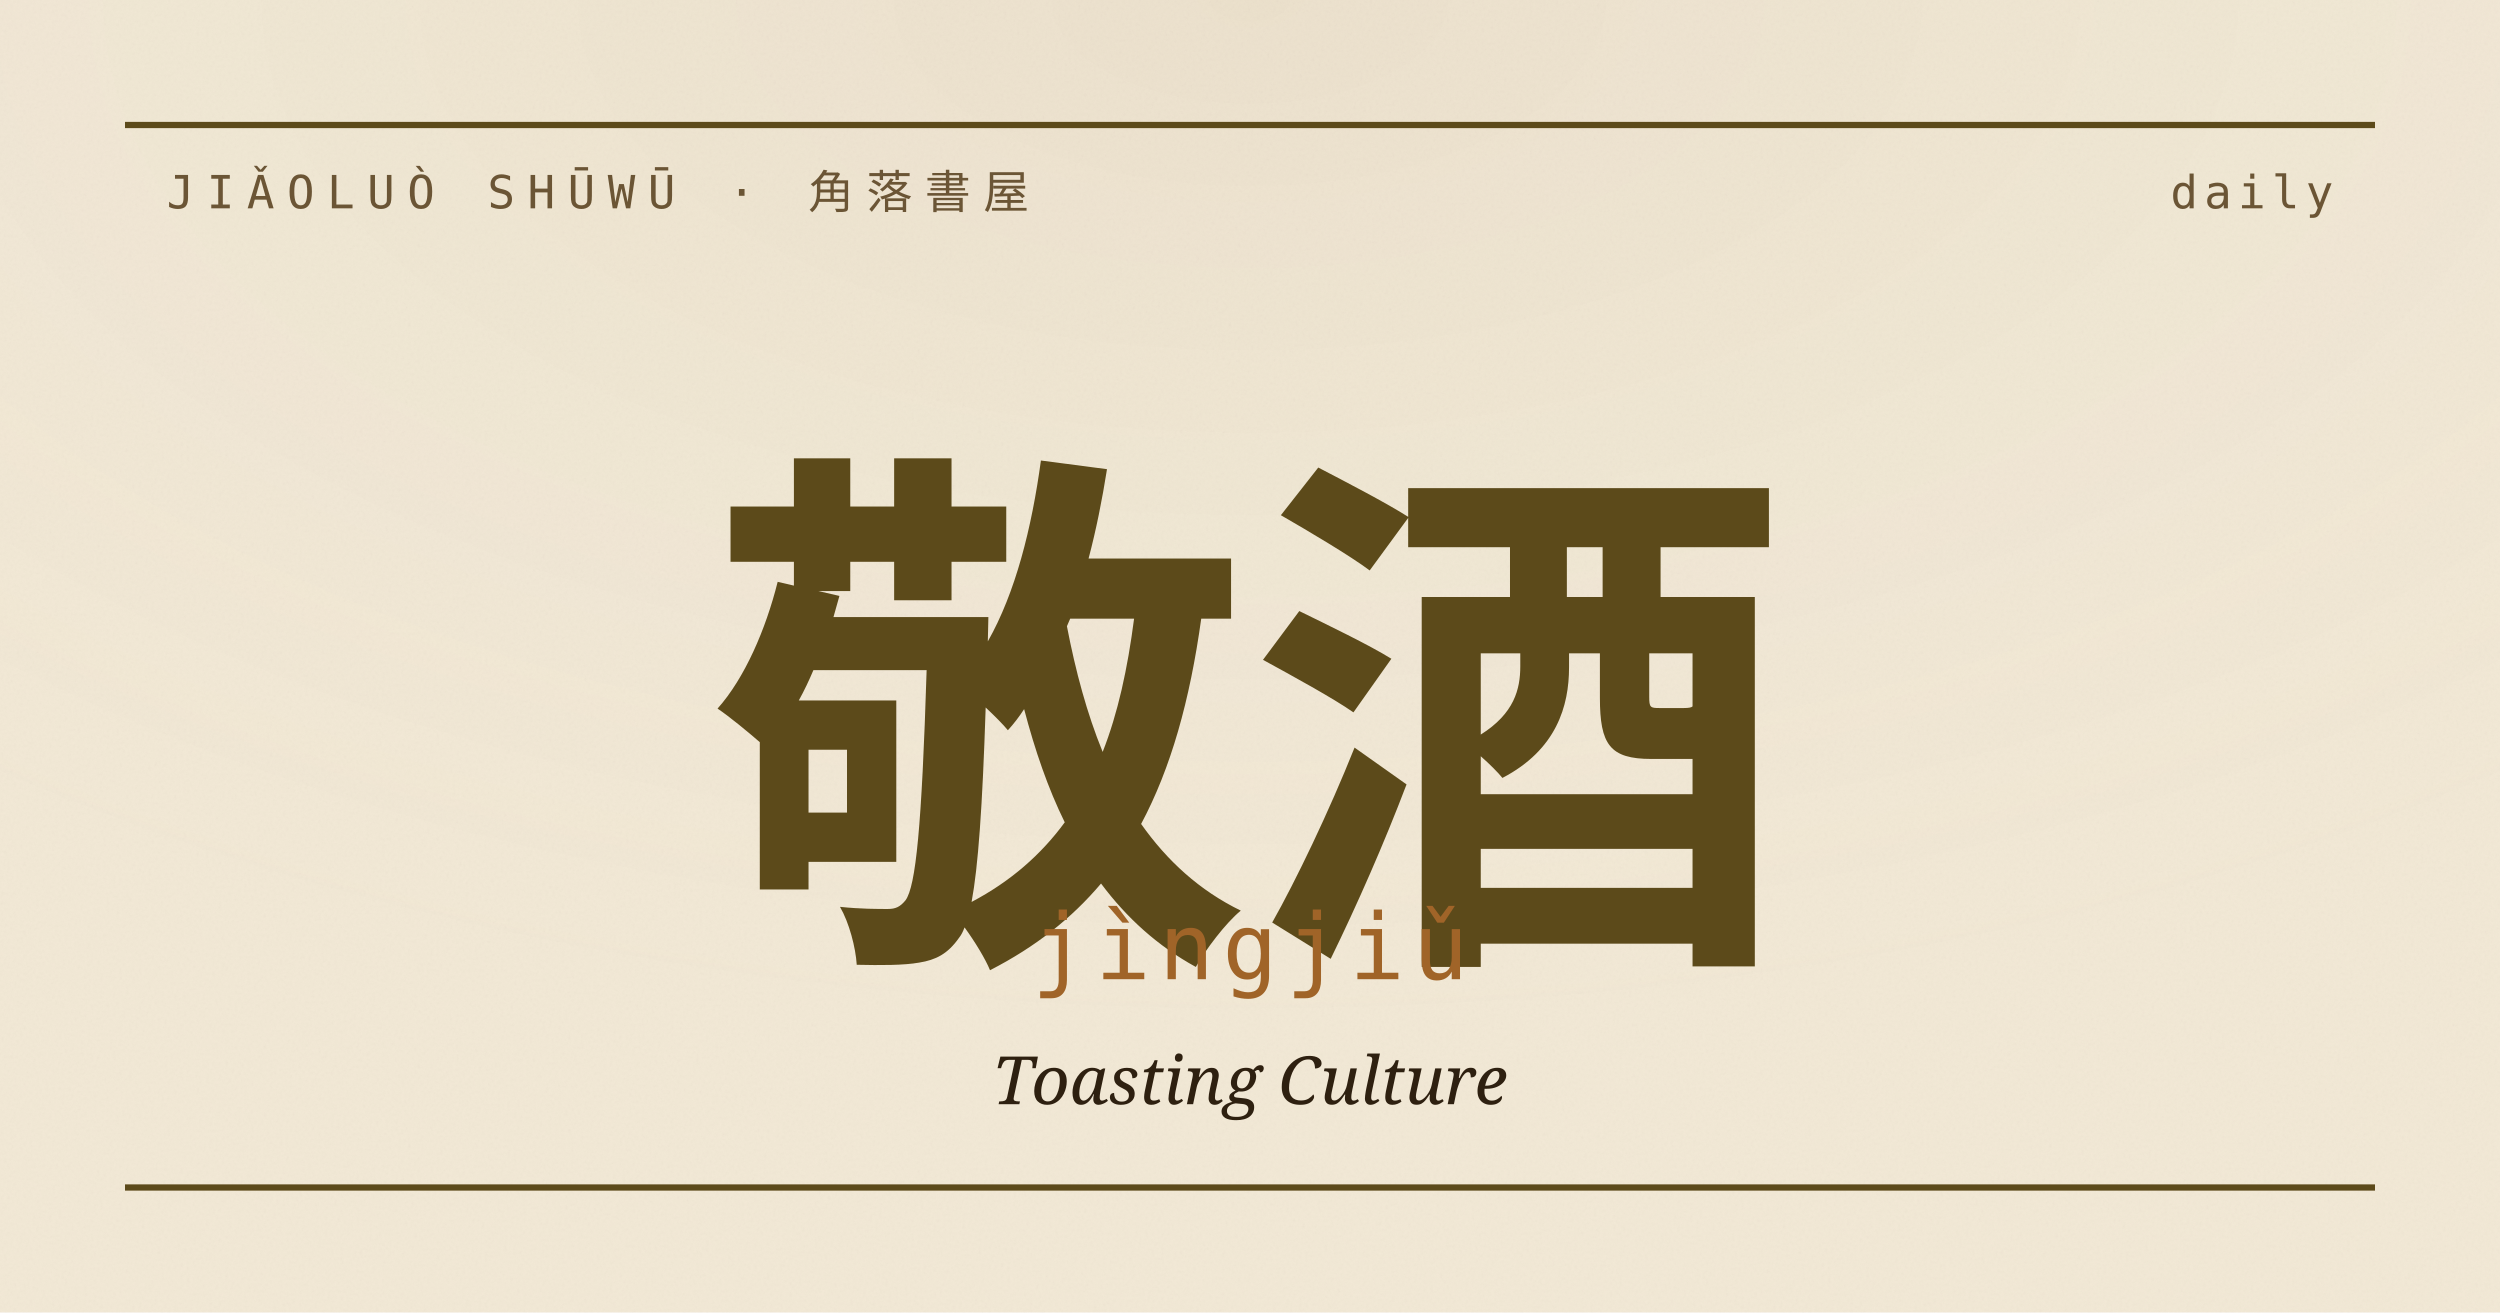
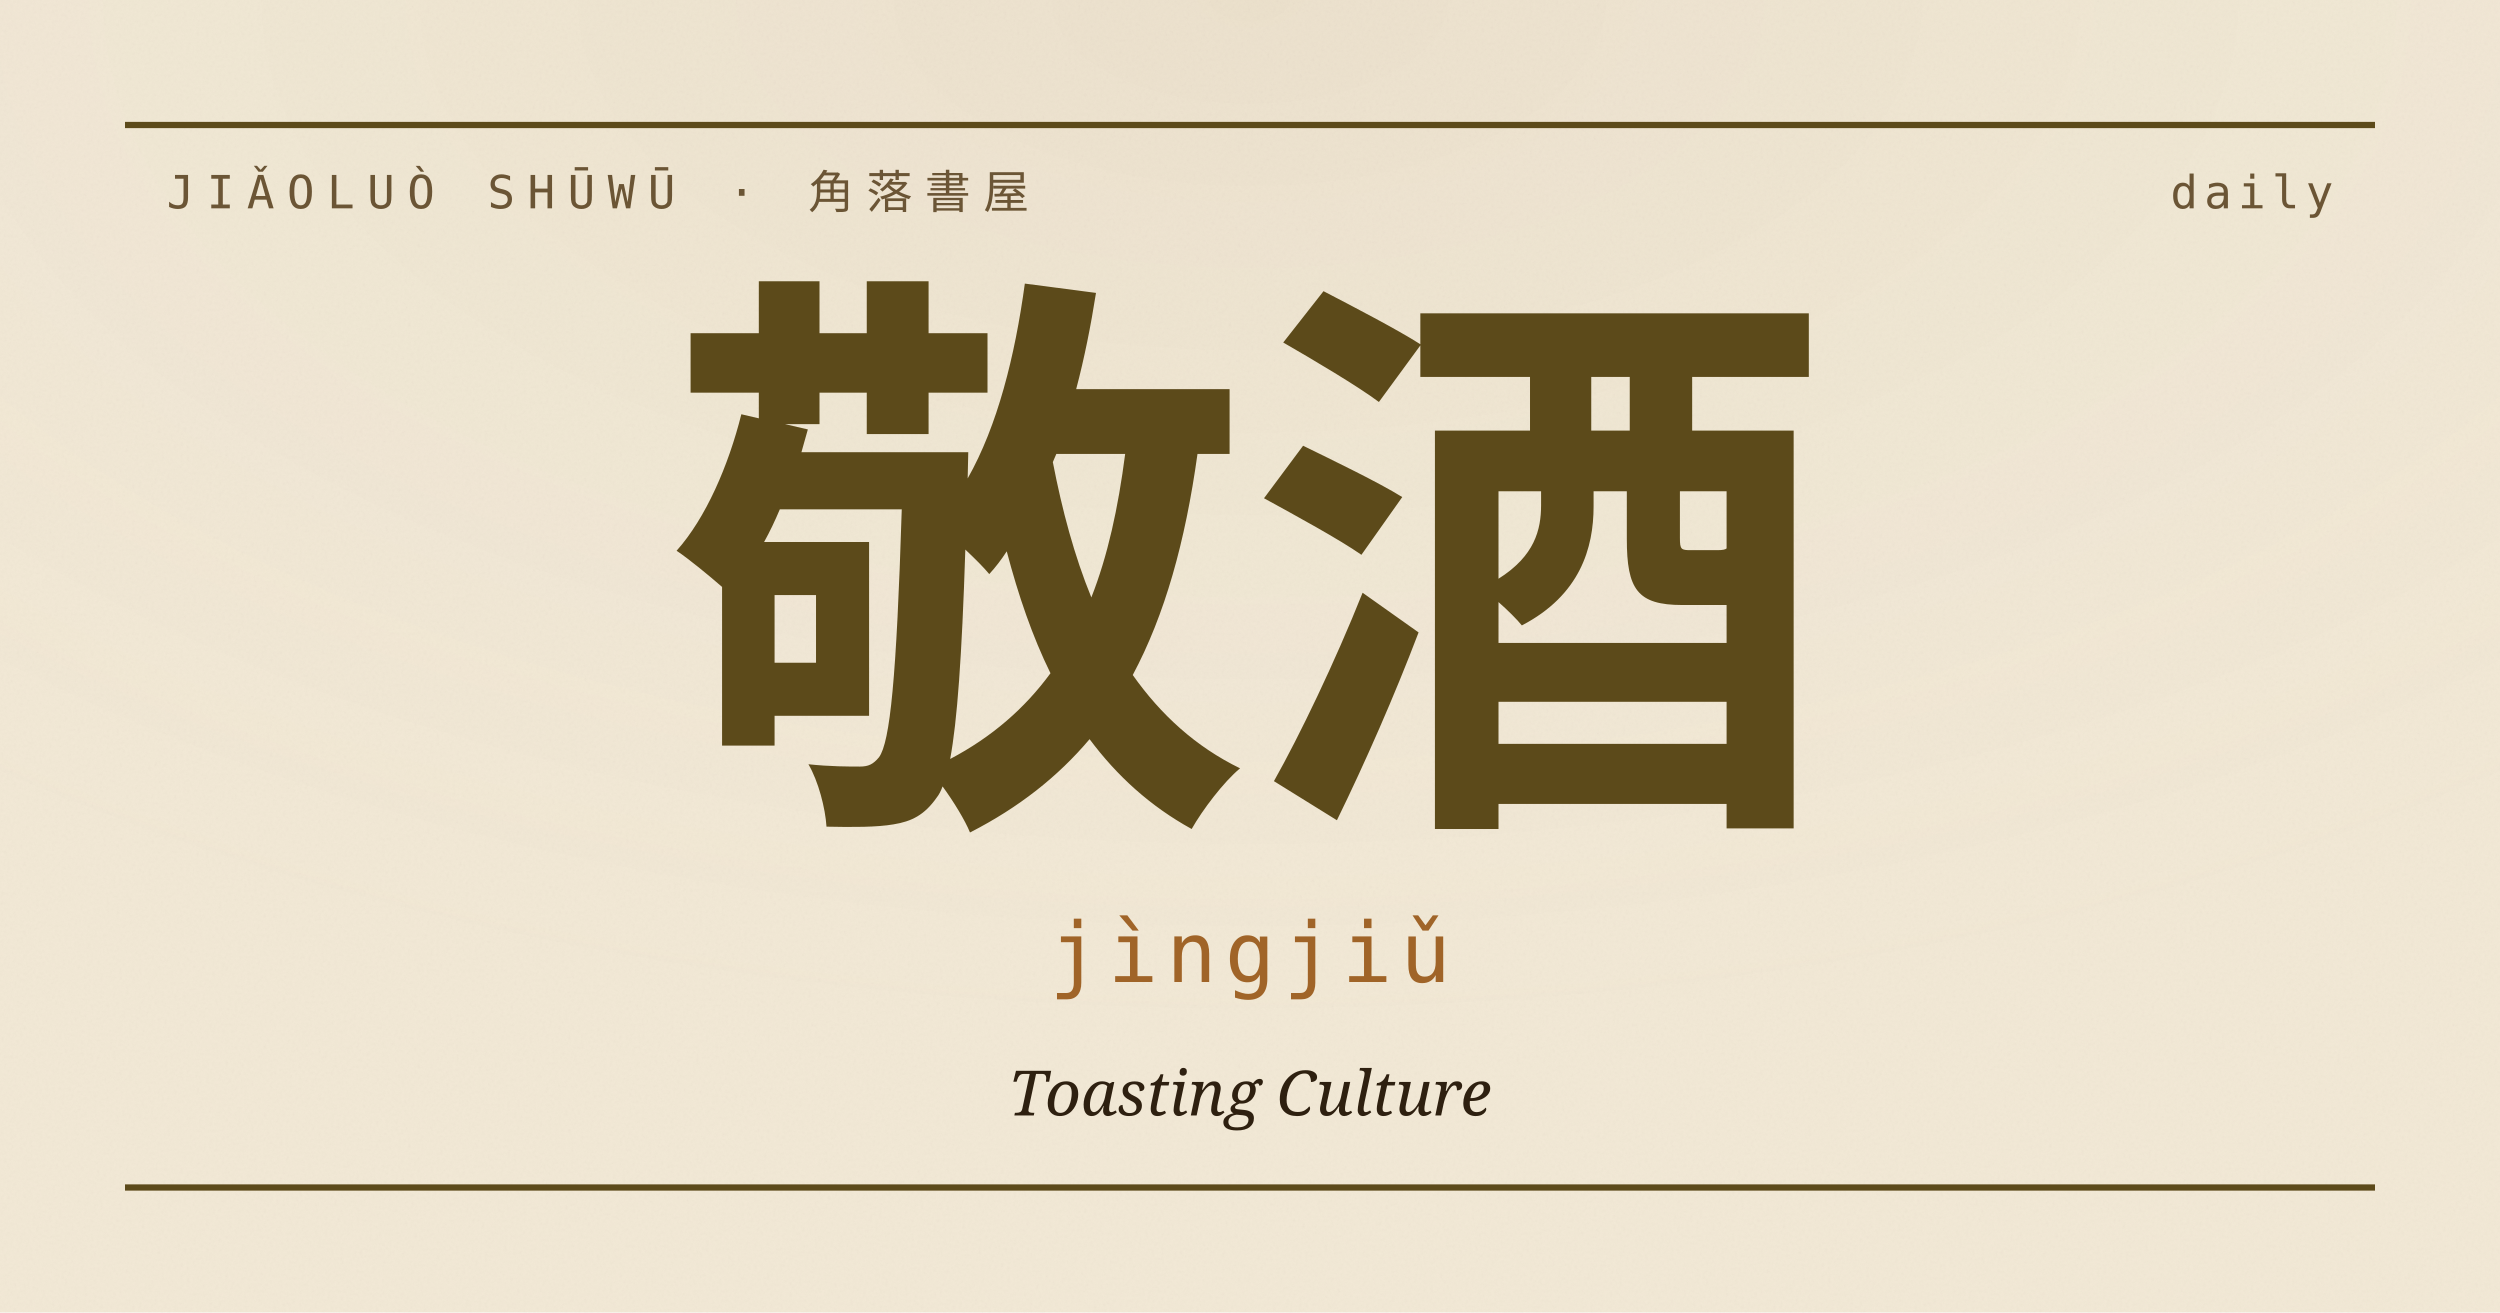
<svg xmlns="http://www.w3.org/2000/svg" viewBox="0 0 1200 630" width="1200" height="630">
  <defs>
    <filter id="paper">
      <feTurbulence type="fractalNoise" baseFrequency="0.65" numOctaves="5" stitchTiles="stitch" />
      <feColorMatrix type="saturate" values="0" />
    </filter>
    <radialGradient id="vignette" cx="50%" cy="0%" r="80%">
      <stop offset="0%" stop-color="#5c4a1a" stop-opacity="0.05" />
      <stop offset="100%" stop-color="#f2e8d5" stop-opacity="0" />
    </radialGradient>
  </defs>
  <rect width="1200" height="630" fill="#f2e8d5" />
  <rect width="1200" height="630" fill="url(#vignette)" />
  <rect width="1200" height="630" filter="url(#paper)" opacity="0.06" />
  <line x1="60" y1="60" x2="1140" y2="60" stroke="#5c4a1a" stroke-width="3" />
  <line x1="60" y1="570" x2="1140" y2="570" stroke="#5c4a1a" stroke-width="3" />
  <text x="80" y="100" font-family="Inconsolata, monospace" font-size="22" letter-spacing="6" fill="#6b5535" text-transform="uppercase">JIǍOLUÒ SHŪWŪ · 角落書屋</text>
  <text x="1120" y="100" font-family="Inconsolata, monospace" font-size="22" letter-spacing="3" fill="#6b5535" text-anchor="end">daily</text>
-   <text x="600" y="350" font-family="Noto Serif SC, serif" font-size="260" font-weight="700" fill="#5c4a1a" text-anchor="middle" dominant-baseline="middle">敬酒</text>
-   <text x="600" y="470" font-family="Inconsolata, monospace" font-size="44" letter-spacing="4" fill="#a06428" text-anchor="middle">jìngjiǔ</text>
-   <text x="600" y="530" font-family="Cormorant Garamond, Georgia, serif" font-style="italic" font-size="32" fill="#2e2010" text-anchor="middle">Toasting Culture</text>
+   <text x="600" y="275" font-family="Noto Serif SC, serif" font-size="280" font-weight="700" fill="#5c4a1a" text-anchor="middle" dominant-baseline="middle">敬酒</text>
+   <text x="600" y="460" font-family="Inconsolata, monospace" font-size="40" letter-spacing="4" fill="#a06428" text-anchor="middle" dominant-baseline="middle">jìngjiǔ</text>
+   <text x="600" y="525" font-family="Cormorant Garamond, Georgia, serif" font-style="italic" font-size="30" fill="#2e2010" text-anchor="middle" dominant-baseline="middle">Toasting Culture</text>
</svg>
